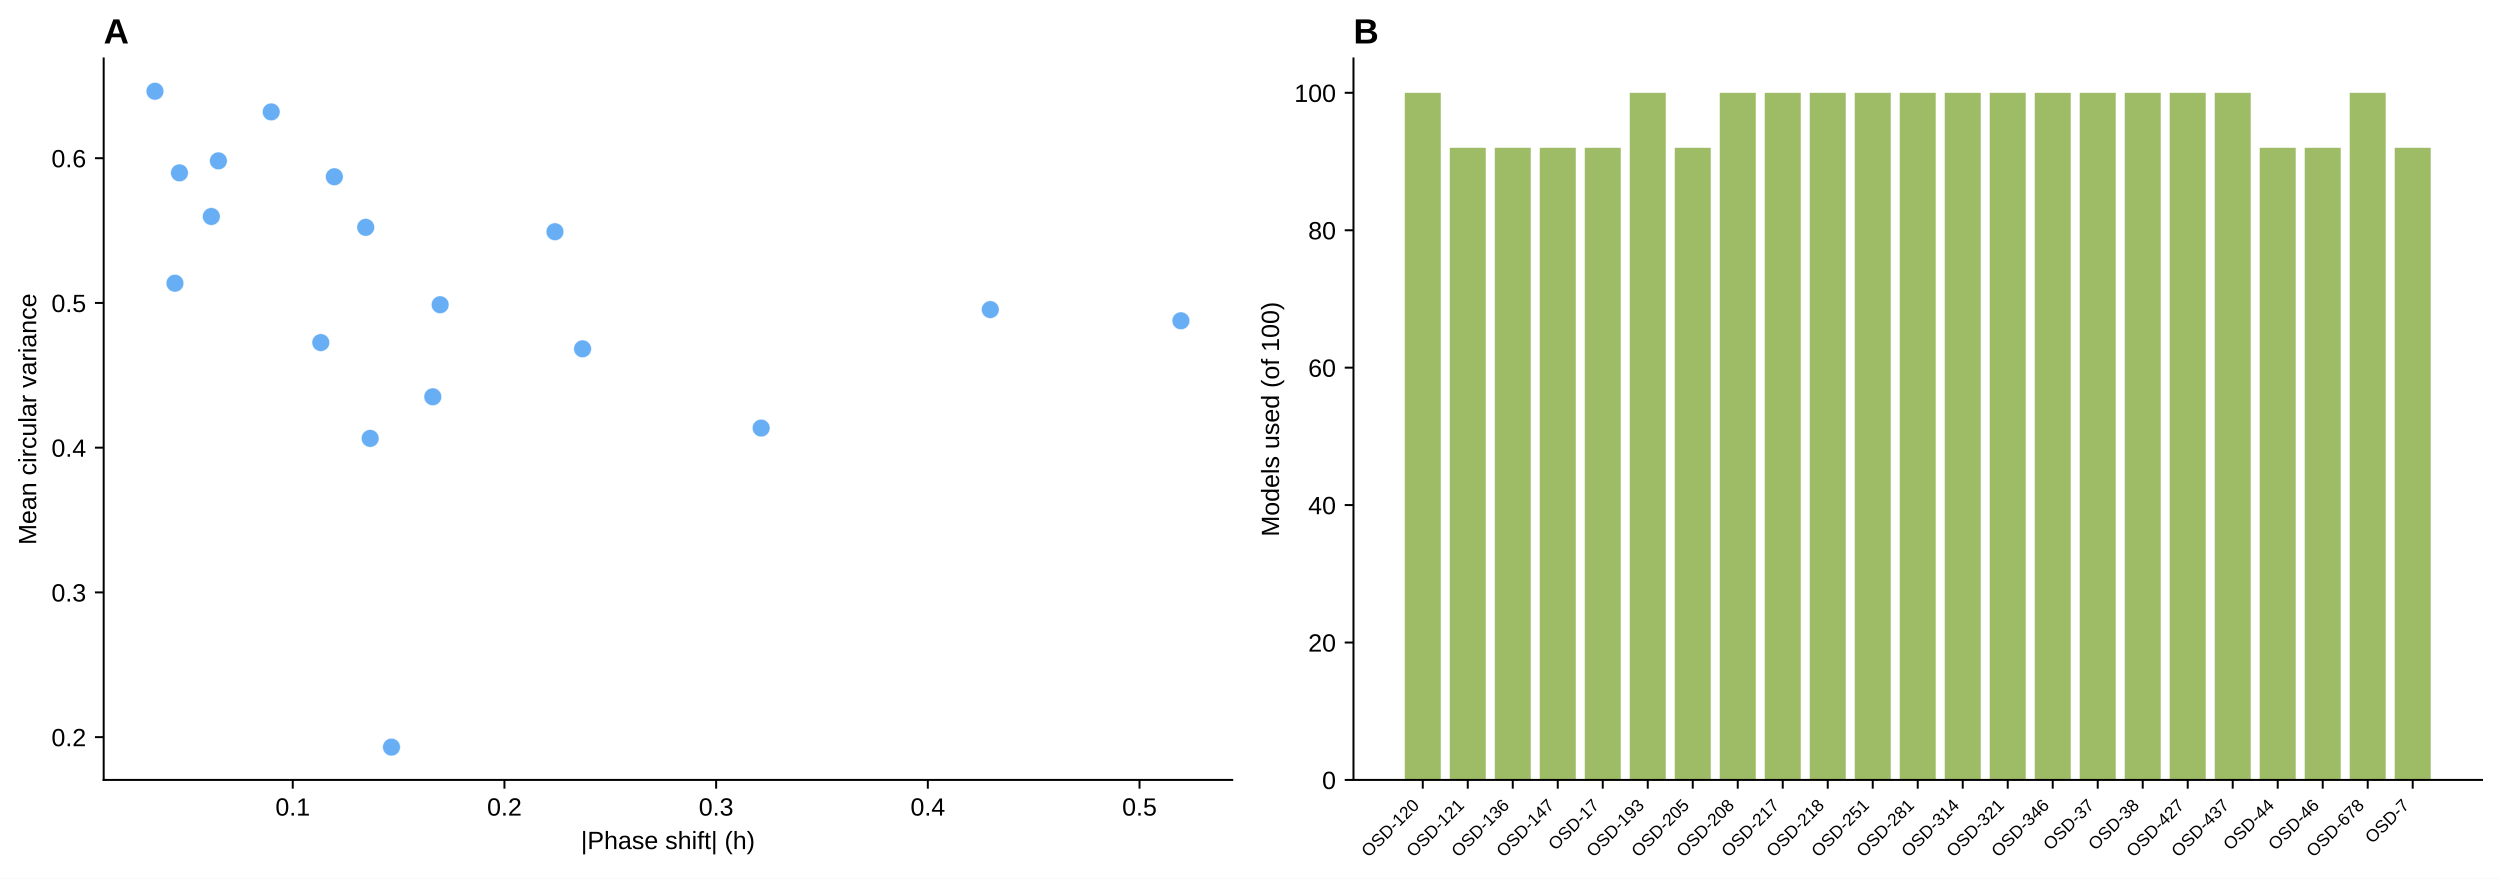
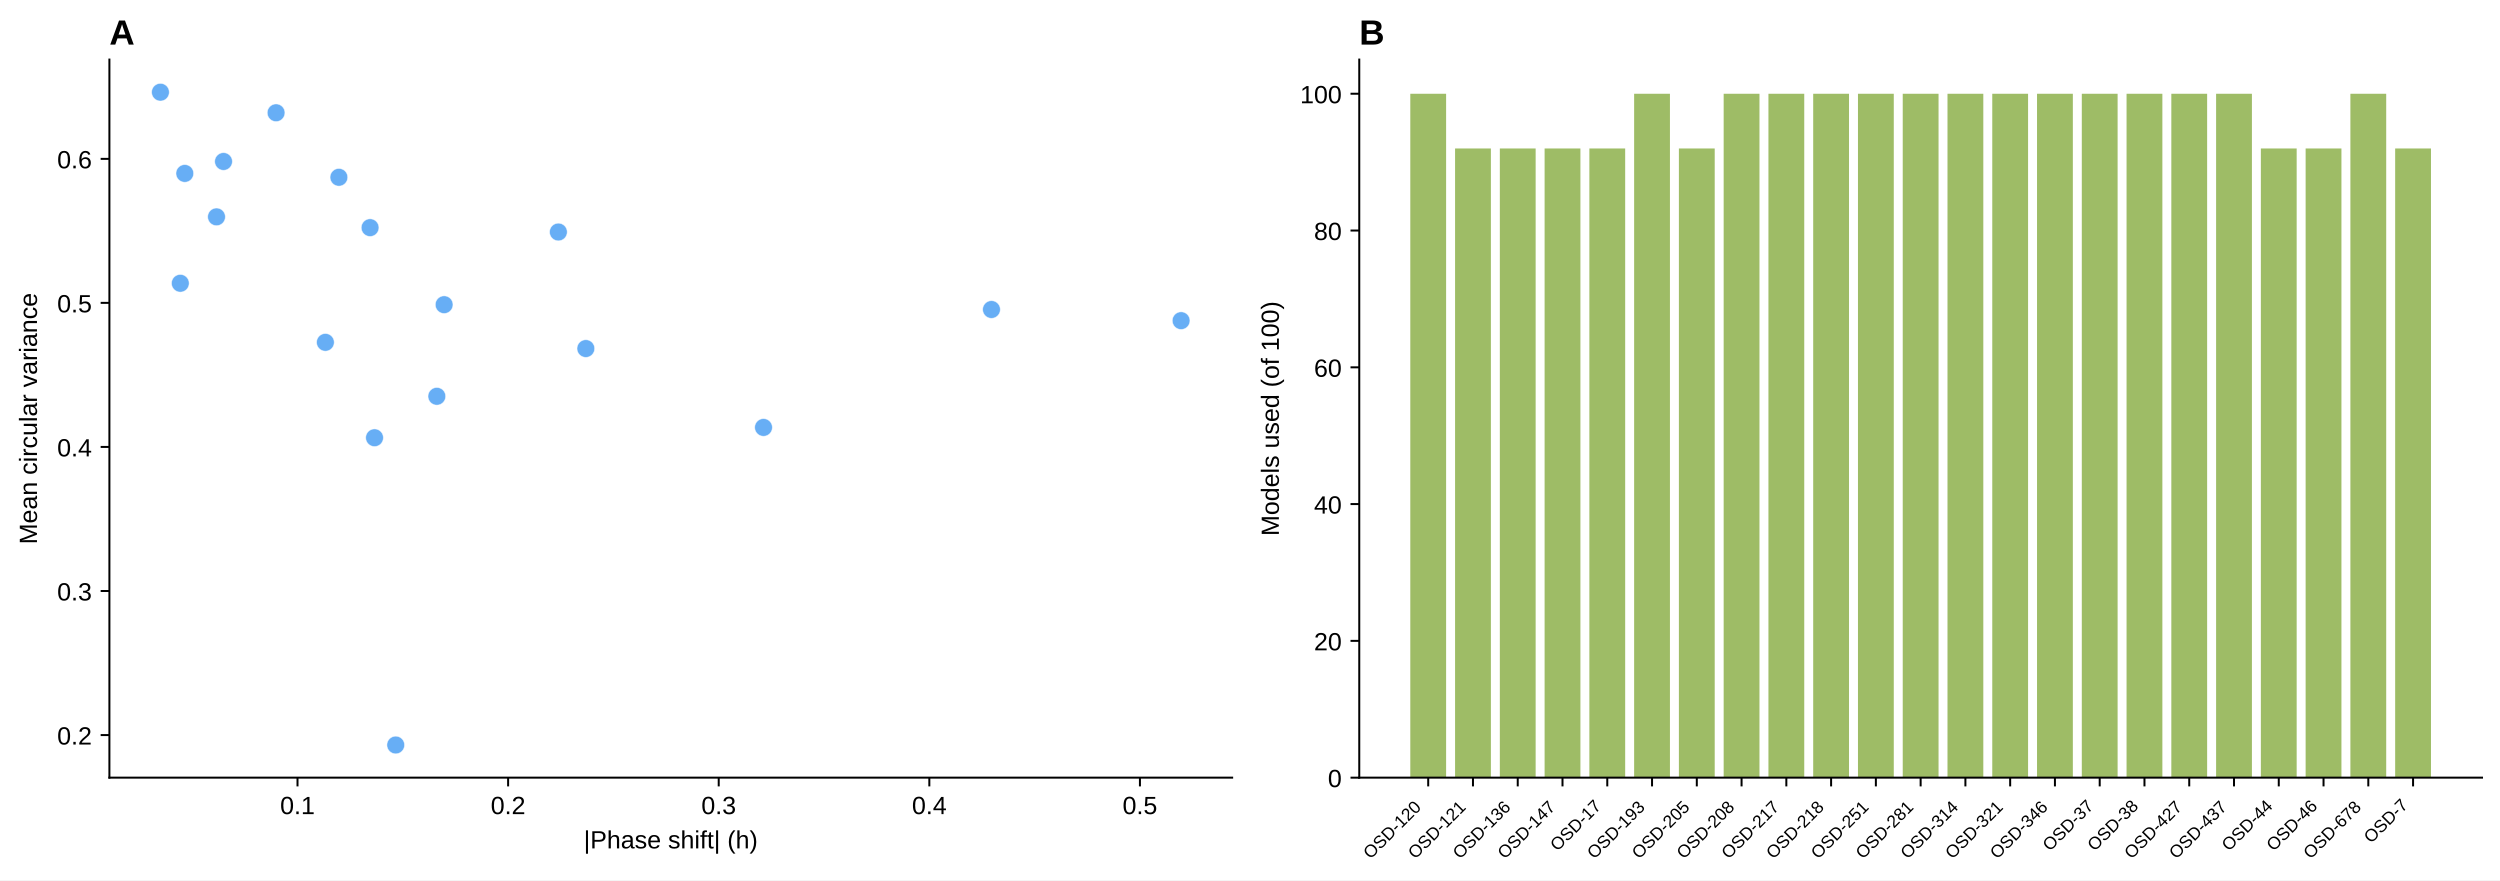
- <svg xmlns="http://www.w3.org/2000/svg" xmlns:xlink="http://www.w3.org/1999/xlink" width="1000.3pt" height="351.54pt" viewBox="0 0 1000.3 351.54" version="1.1">
+ <svg xmlns="http://www.w3.org/2000/svg" xmlns:xlink="http://www.w3.org/1999/xlink" width="1000.461pt" height="352.274pt" viewBox="0 0 1000.461 352.274" version="1.1">
  <defs>
    <style type="text/css">*{stroke-linejoin: round; stroke-linecap: butt}</style>
  </defs>
  <g id="figure_1">
    <g id="patch_1">
-       <path d="M 0 351.54  L 1000.3 351.54  L 1000.3 0  L 0 0  z " style="fill: #ffffff" />
+       <path d="M 0 352.274  L 1000.461 352.274  L 1000.461 0  L 0 0  z " style="fill: #ffffff" />
    </g>
    <g id="axes_1">
      <g id="patch_2">
-         <path d="M 41.485 312.063  L 493.032 312.063  L 493.032 23.392  L 41.485 23.392  z " style="fill: #ffffff" />
+         <path d="M 43.781 311.2  L 493.086 311.2  L 493.086 23.838  L 43.781 23.838  z " style="fill: #ffffff" />
      </g>
      <g id="PathCollection_1">
        <defs>
-           <path id="mb3d4b4b609" d="M 0 3.536  C 0.938 3.536 1.837 3.163 2.5 2.5  C 3.163 1.837 3.536 0.938 3.536 0  C 3.536 -0.938 3.163 -1.837 2.5 -2.5  C 1.837 -3.163 0.938 -3.536 0 -3.536  C -0.938 -3.536 -1.837 -3.163 -2.5 -2.5  C -3.163 -1.837 -3.536 -0.938 -3.536 0  C -3.536 0.938 -3.163 1.837 -2.5 2.5  C -1.837 3.163 -0.938 3.536 0 3.536  z " style="stroke: #ffffff; stroke-opacity: 0.6; stroke-width: 0.3" />
+           <path id="md7b1a65af0" d="M 0 3.536  C 0.938 3.536 1.837 3.163 2.5 2.5  C 3.163 1.837 3.536 0.938 3.536 0  C 3.536 -0.938 3.163 -1.837 2.5 -2.5  C 1.837 -3.163 0.938 -3.536 0 -3.536  C -0.938 -3.536 -1.837 -3.163 -2.5 -2.5  C -3.163 -1.837 -3.536 -0.938 -3.536 0  C -3.536 0.938 -3.163 1.837 -2.5 2.5  C -1.837 3.163 -0.938 3.536 0 3.536  z " style="stroke: #ffffff; stroke-opacity: 0.6; stroke-width: 0.3" />
        </defs>
-         <g clip-path="url(#pae66fc9029)">
-           <use xlink:href="#mb3d4b4b609" x="146.326" y="90.959" style="fill: #0279ee; fill-opacity: 0.6; stroke: #ffffff; stroke-opacity: 0.6; stroke-width: 0.3" />
-           <use xlink:href="#mb3d4b4b609" x="133.779" y="70.721" style="fill: #0279ee; fill-opacity: 0.6; stroke: #ffffff; stroke-opacity: 0.6; stroke-width: 0.3" />
-           <use xlink:href="#mb3d4b4b609" x="87.386" y="64.362" style="fill: #0279ee; fill-opacity: 0.6; stroke: #ffffff; stroke-opacity: 0.6; stroke-width: 0.3" />
-           <use xlink:href="#mb3d4b4b609" x="84.561" y="86.623" style="fill: #0279ee; fill-opacity: 0.6; stroke: #ffffff; stroke-opacity: 0.6; stroke-width: 0.3" />
-           <use xlink:href="#mb3d4b4b609" x="233.097" y="139.567" style="fill: #0279ee; fill-opacity: 0.6; stroke: #ffffff; stroke-opacity: 0.6; stroke-width: 0.3" />
-           <use xlink:href="#mb3d4b4b609" x="71.808" y="69.163" style="fill: #0279ee; fill-opacity: 0.6; stroke: #ffffff; stroke-opacity: 0.6; stroke-width: 0.3" />
-           <use xlink:href="#mb3d4b4b609" x="304.559" y="171.279" style="fill: #0279ee; fill-opacity: 0.6; stroke: #ffffff; stroke-opacity: 0.6; stroke-width: 0.3" />
-           <use xlink:href="#mb3d4b4b609" x="128.351" y="137.071" style="fill: #0279ee; fill-opacity: 0.6; stroke: #ffffff; stroke-opacity: 0.6; stroke-width: 0.3" />
-           <use xlink:href="#mb3d4b4b609" x="176.112" y="121.927" style="fill: #0279ee; fill-opacity: 0.6; stroke: #ffffff; stroke-opacity: 0.6; stroke-width: 0.3" />
-           <use xlink:href="#mb3d4b4b609" x="148.114" y="175.415" style="fill: #0279ee; fill-opacity: 0.6; stroke: #ffffff; stroke-opacity: 0.6; stroke-width: 0.3" />
-           <use xlink:href="#mb3d4b4b609" x="396.24" y="123.869" style="fill: #0279ee; fill-opacity: 0.6; stroke: #ffffff; stroke-opacity: 0.6; stroke-width: 0.3" />
-           <use xlink:href="#mb3d4b4b609" x="70.005" y="113.326" style="fill: #0279ee; fill-opacity: 0.6; stroke: #ffffff; stroke-opacity: 0.6; stroke-width: 0.3" />
-           <use xlink:href="#mb3d4b4b609" x="472.507" y="128.35" style="fill: #0279ee; fill-opacity: 0.6; stroke: #ffffff; stroke-opacity: 0.6; stroke-width: 0.3" />
-           <use xlink:href="#mb3d4b4b609" x="173.17" y="158.763" style="fill: #0279ee; fill-opacity: 0.6; stroke: #ffffff; stroke-opacity: 0.6; stroke-width: 0.3" />
-           <use xlink:href="#mb3d4b4b609" x="156.64" y="298.941" style="fill: #0279ee; fill-opacity: 0.6; stroke: #ffffff; stroke-opacity: 0.6; stroke-width: 0.3" />
-           <use xlink:href="#mb3d4b4b609" x="62.01" y="36.514" style="fill: #0279ee; fill-opacity: 0.6; stroke: #ffffff; stroke-opacity: 0.6; stroke-width: 0.3" />
-           <use xlink:href="#mb3d4b4b609" x="222.054" y="92.716" style="fill: #0279ee; fill-opacity: 0.6; stroke: #ffffff; stroke-opacity: 0.6; stroke-width: 0.3" />
-           <use xlink:href="#mb3d4b4b609" x="108.52" y="44.778" style="fill: #0279ee; fill-opacity: 0.6; stroke: #ffffff; stroke-opacity: 0.6; stroke-width: 0.3" />
+         <g clip-path="url(#p234e547ebf)">
+           <use xlink:href="#md7b1a65af0" x="148.101" y="91.098" style="fill: #0279ee; fill-opacity: 0.6; stroke: #ffffff; stroke-opacity: 0.6; stroke-width: 0.3" />
+           <use xlink:href="#md7b1a65af0" x="135.617" y="70.952" style="fill: #0279ee; fill-opacity: 0.6; stroke: #ffffff; stroke-opacity: 0.6; stroke-width: 0.3" />
+           <use xlink:href="#md7b1a65af0" x="89.455" y="64.622" style="fill: #0279ee; fill-opacity: 0.6; stroke: #ffffff; stroke-opacity: 0.6; stroke-width: 0.3" />
+           <use xlink:href="#md7b1a65af0" x="86.643" y="86.782" style="fill: #0279ee; fill-opacity: 0.6; stroke: #ffffff; stroke-opacity: 0.6; stroke-width: 0.3" />
+           <use xlink:href="#md7b1a65af0" x="234.442" y="139.486" style="fill: #0279ee; fill-opacity: 0.6; stroke: #ffffff; stroke-opacity: 0.6; stroke-width: 0.3" />
+           <use xlink:href="#md7b1a65af0" x="73.953" y="69.401" style="fill: #0279ee; fill-opacity: 0.6; stroke: #ffffff; stroke-opacity: 0.6; stroke-width: 0.3" />
+           <use xlink:href="#md7b1a65af0" x="305.549" y="171.054" style="fill: #0279ee; fill-opacity: 0.6; stroke: #ffffff; stroke-opacity: 0.6; stroke-width: 0.3" />
+           <use xlink:href="#md7b1a65af0" x="130.216" y="137.002" style="fill: #0279ee; fill-opacity: 0.6; stroke: #ffffff; stroke-opacity: 0.6; stroke-width: 0.3" />
+           <use xlink:href="#md7b1a65af0" x="177.739" y="121.926" style="fill: #0279ee; fill-opacity: 0.6; stroke: #ffffff; stroke-opacity: 0.6; stroke-width: 0.3" />
+           <use xlink:href="#md7b1a65af0" x="149.881" y="175.172" style="fill: #0279ee; fill-opacity: 0.6; stroke: #ffffff; stroke-opacity: 0.6; stroke-width: 0.3" />
+           <use xlink:href="#md7b1a65af0" x="396.775" y="123.859" style="fill: #0279ee; fill-opacity: 0.6; stroke: #ffffff; stroke-opacity: 0.6; stroke-width: 0.3" />
+           <use xlink:href="#md7b1a65af0" x="72.16" y="113.364" style="fill: #0279ee; fill-opacity: 0.6; stroke: #ffffff; stroke-opacity: 0.6; stroke-width: 0.3" />
+           <use xlink:href="#md7b1a65af0" x="472.663" y="128.32" style="fill: #0279ee; fill-opacity: 0.6; stroke: #ffffff; stroke-opacity: 0.6; stroke-width: 0.3" />
+           <use xlink:href="#md7b1a65af0" x="174.813" y="158.595" style="fill: #0279ee; fill-opacity: 0.6; stroke: #ffffff; stroke-opacity: 0.6; stroke-width: 0.3" />
+           <use xlink:href="#md7b1a65af0" x="158.364" y="298.138" style="fill: #0279ee; fill-opacity: 0.6; stroke: #ffffff; stroke-opacity: 0.6; stroke-width: 0.3" />
+           <use xlink:href="#md7b1a65af0" x="64.204" y="36.9" style="fill: #0279ee; fill-opacity: 0.6; stroke: #ffffff; stroke-opacity: 0.6; stroke-width: 0.3" />
+           <use xlink:href="#md7b1a65af0" x="223.454" y="92.847" style="fill: #0279ee; fill-opacity: 0.6; stroke: #ffffff; stroke-opacity: 0.6; stroke-width: 0.3" />
+           <use xlink:href="#md7b1a65af0" x="110.483" y="45.127" style="fill: #0279ee; fill-opacity: 0.6; stroke: #ffffff; stroke-opacity: 0.6; stroke-width: 0.3" />
        </g>
      </g>
      <g id="matplotlib.axis_1">
        <g id="xtick_1">
          <g id="line2d_1">
            <defs>
-               <path id="m9f4fd433c7" d="M 0 0  L 0 3.5  " style="stroke: #000000; stroke-width: 0.8" />
+               <path id="m887df6a118" d="M 0 0  L 0 3.5  " style="stroke: #000000; stroke-width: 0.8" />
            </defs>
            <g>
-               <use xlink:href="#m9f4fd433c7" x="117.137" y="312.063" style="stroke: #000000; stroke-width: 0.8" />
+               <use xlink:href="#m887df6a118" x="119.058" y="311.2" style="stroke: #000000; stroke-width: 0.8" />
            </g>
          </g>
          <g id="text_1">
-             <text style="font-size: 10px; font-family: 'Liberation Sans', 'Arimo', 'DejaVu Sans'; text-anchor: middle" x="117.137" y="326.343" transform="rotate(-0 117.1374 326.343)">0.1</text>
+             <text style="font: 10px 'Liberation Sans', 'Arimo', 'DejaVu Sans'; text-anchor: middle" x="119.058" y="325.798" transform="rotate(-0 119.0582 325.7985)">0.1</text>
          </g>
        </g>
        <g id="xtick_2">
          <g id="line2d_2">
            <g>
-               <use xlink:href="#m9f4fd433c7" x="201.839" y="312.063" style="stroke: #000000; stroke-width: 0.8" />
+               <use xlink:href="#m887df6a118" x="203.339" y="311.2" style="stroke: #000000; stroke-width: 0.8" />
            </g>
          </g>
          <g id="text_2">
-             <text style="font-size: 10px; font-family: 'Liberation Sans', 'Arimo', 'DejaVu Sans'; text-anchor: middle" x="201.839" y="326.343" transform="rotate(-0 201.8392 326.343)">0.2</text>
+             <text style="font: 10px 'Liberation Sans', 'Arimo', 'DejaVu Sans'; text-anchor: middle" x="203.339" y="325.798" transform="rotate(-0 203.3393 325.7985)">0.2</text>
          </g>
        </g>
        <g id="xtick_3">
          <g id="line2d_3">
            <g>
-               <use xlink:href="#m9f4fd433c7" x="286.541" y="312.063" style="stroke: #000000; stroke-width: 0.8" />
+               <use xlink:href="#m887df6a118" x="287.62" y="311.2" style="stroke: #000000; stroke-width: 0.8" />
            </g>
          </g>
          <g id="text_3">
-             <text style="font-size: 10px; font-family: 'Liberation Sans', 'Arimo', 'DejaVu Sans'; text-anchor: middle" x="286.541" y="326.343" transform="rotate(-0 286.5409 326.343)">0.3</text>
+             <text style="font: 10px 'Liberation Sans', 'Arimo', 'DejaVu Sans'; text-anchor: middle" x="287.62" y="325.798" transform="rotate(-0 287.6204 325.7985)">0.3</text>
          </g>
        </g>
        <g id="xtick_4">
          <g id="line2d_4">
            <g>
-               <use xlink:href="#m9f4fd433c7" x="371.243" y="312.063" style="stroke: #000000; stroke-width: 0.8" />
+               <use xlink:href="#m887df6a118" x="371.902" y="311.2" style="stroke: #000000; stroke-width: 0.8" />
            </g>
          </g>
          <g id="text_4">
-             <text style="font-size: 10px; font-family: 'Liberation Sans', 'Arimo', 'DejaVu Sans'; text-anchor: middle" x="371.243" y="326.343" transform="rotate(-0 371.2427 326.343)">0.4</text>
+             <text style="font: 10px 'Liberation Sans', 'Arimo', 'DejaVu Sans'; text-anchor: middle" x="371.902" y="325.798" transform="rotate(-0 371.9015 325.7985)">0.4</text>
          </g>
        </g>
        <g id="xtick_5">
          <g id="line2d_5">
            <g>
-               <use xlink:href="#m9f4fd433c7" x="455.944" y="312.063" style="stroke: #000000; stroke-width: 0.8" />
+               <use xlink:href="#m887df6a118" x="456.183" y="311.2" style="stroke: #000000; stroke-width: 0.8" />
            </g>
          </g>
          <g id="text_5">
-             <text style="font-size: 10px; font-family: 'Liberation Sans', 'Arimo', 'DejaVu Sans'; text-anchor: middle" x="455.944" y="326.343" transform="rotate(-0 455.9445 326.343)">0.5</text>
+             <text style="font: 10px 'Liberation Sans', 'Arimo', 'DejaVu Sans'; text-anchor: middle" x="456.183" y="325.798" transform="rotate(-0 456.1827 325.7985)">0.5</text>
          </g>
        </g>
        <g id="text_6">
-           <text style="font-size: 10px; font-family: 'Liberation Sans', 'Arimo', 'DejaVu Sans'; text-anchor: middle" x="267.259" y="339.728" transform="rotate(-0 267.2585 339.7278)">|Phase shift| (h)</text>
+           <text style="font: 10px 'Liberation Sans', 'Arimo', 'DejaVu Sans'; text-anchor: middle" x="268.434" y="339.52" transform="rotate(-0 268.4337 339.5204)">|Phase shift| (h)</text>
        </g>
      </g>
      <g id="matplotlib.axis_2">
        <g id="ytick_1">
          <g id="line2d_6">
            <defs>
-               <path id="ma8bdebf880" d="M 0 0  L -3.5 0  " style="stroke: #000000; stroke-width: 0.8" />
+               <path id="m82377a4f78" d="M 0 0  L -3.5 0  " style="stroke: #000000; stroke-width: 0.8" />
            </defs>
            <g>
-               <use xlink:href="#ma8bdebf880" x="41.485" y="294.939" style="stroke: #000000; stroke-width: 0.8" />
+               <use xlink:href="#m82377a4f78" x="43.781" y="294.154" style="stroke: #000000; stroke-width: 0.8" />
            </g>
          </g>
          <g id="text_7">
-             <text style="font-size: 10px; font-family: 'Liberation Sans', 'Arimo', 'DejaVu Sans'; text-anchor: end" x="34.485" y="298.579" transform="rotate(-0 34.48477 298.5788)">0.2</text>
+             <text style="font: 10px 'Liberation Sans', 'Arimo', 'DejaVu Sans'; text-anchor: end" x="36.781" y="297.953" transform="rotate(-0 36.78125 297.9528)">0.2</text>
          </g>
        </g>
        <g id="ytick_2">
          <g id="line2d_7">
            <g>
-               <use xlink:href="#ma8bdebf880" x="41.485" y="237.029" style="stroke: #000000; stroke-width: 0.8" />
+               <use xlink:href="#m82377a4f78" x="43.781" y="236.506" style="stroke: #000000; stroke-width: 0.8" />
            </g>
          </g>
          <g id="text_8">
-             <text style="font-size: 10px; font-family: 'Liberation Sans', 'Arimo', 'DejaVu Sans'; text-anchor: end" x="34.485" y="240.669" transform="rotate(-0 34.48477 240.6691)">0.3</text>
+             <text style="font: 10px 'Liberation Sans', 'Arimo', 'DejaVu Sans'; text-anchor: end" x="36.781" y="240.305" transform="rotate(-0 36.78125 240.3055)">0.3</text>
          </g>
        </g>
        <g id="ytick_3">
          <g id="line2d_8">
            <g>
-               <use xlink:href="#ma8bdebf880" x="41.485" y="179.119" style="stroke: #000000; stroke-width: 0.8" />
+               <use xlink:href="#m82377a4f78" x="43.781" y="178.859" style="stroke: #000000; stroke-width: 0.8" />
            </g>
          </g>
          <g id="text_9">
-             <text style="font-size: 10px; font-family: 'Liberation Sans', 'Arimo', 'DejaVu Sans'; text-anchor: end" x="34.485" y="182.759" transform="rotate(-0 34.48477 182.7594)">0.4</text>
+             <text style="font: 10px 'Liberation Sans', 'Arimo', 'DejaVu Sans'; text-anchor: end" x="36.781" y="182.658" transform="rotate(-0 36.78125 182.6582)">0.4</text>
          </g>
        </g>
        <g id="ytick_4">
          <g id="line2d_9">
            <g>
-               <use xlink:href="#ma8bdebf880" x="41.485" y="121.21" style="stroke: #000000; stroke-width: 0.8" />
+               <use xlink:href="#m82377a4f78" x="43.781" y="121.212" style="stroke: #000000; stroke-width: 0.8" />
            </g>
          </g>
          <g id="text_10">
-             <text style="font-size: 10px; font-family: 'Liberation Sans', 'Arimo', 'DejaVu Sans'; text-anchor: end" x="34.485" y="124.85" transform="rotate(-0 34.48477 124.8497)">0.5</text>
+             <text style="font: 10px 'Liberation Sans', 'Arimo', 'DejaVu Sans'; text-anchor: end" x="36.781" y="125.011" transform="rotate(-0 36.78125 125.011)">0.5</text>
          </g>
        </g>
        <g id="ytick_5">
          <g id="line2d_10">
            <g>
-               <use xlink:href="#ma8bdebf880" x="41.485" y="63.3" style="stroke: #000000; stroke-width: 0.8" />
+               <use xlink:href="#m82377a4f78" x="43.781" y="63.564" style="stroke: #000000; stroke-width: 0.8" />
            </g>
          </g>
          <g id="text_11">
-             <text style="font-size: 10px; font-family: 'Liberation Sans', 'Arimo', 'DejaVu Sans'; text-anchor: end" x="34.485" y="66.94" transform="rotate(-0 34.48477 66.94004)">0.6</text>
+             <text style="font: 10px 'Liberation Sans', 'Arimo', 'DejaVu Sans'; text-anchor: end" x="36.781" y="67.364" transform="rotate(-0 36.78125 67.36371)">0.6</text>
          </g>
        </g>
        <g id="text_12">
-           <text style="font-size: 10px; font-family: 'Liberation Sans', 'Arimo', 'DejaVu Sans'; text-anchor: middle" x="14.48" y="167.728" transform="rotate(-90 14.48027 167.7276)">Mean circular variance</text>
+           <text style="font: 10px 'Liberation Sans', 'Arimo', 'DejaVu Sans'; text-anchor: middle" x="14.798" y="167.519" transform="rotate(-90 14.79844 167.5189)">Mean circular variance</text>
        </g>
      </g>
      <g id="patch_3">
-         <path d="M 41.485 312.063  L 41.485 23.392  " style="fill: none; stroke: #000000; stroke-width: 0.8; stroke-linejoin: miter; stroke-linecap: square" />
+         <path d="M 43.781 311.2  L 43.781 23.838  " style="fill: none; stroke: #000000; stroke-width: 0.8; stroke-linejoin: miter; stroke-linecap: square" />
      </g>
      <g id="patch_4">
-         <path d="M 41.485 312.063  L 493.032 312.063  " style="fill: none; stroke: #000000; stroke-width: 0.8; stroke-linejoin: miter; stroke-linecap: square" />
+         <path d="M 43.781 311.2  L 493.086 311.2  " style="fill: none; stroke: #000000; stroke-width: 0.8; stroke-linejoin: miter; stroke-linecap: square" />
      </g>
      <g id="text_13">
-         <text style="font-weight: 700; font-size: 14px; font-family: 'Liberation Sans', 'Arimo', 'DejaVu Sans'; text-anchor: start" x="41.485" y="17.392" transform="rotate(-0 41.48477 17.39238)">A</text>
+         <text style="font: 700 14px 'Liberation Sans', 'Arimo', 'DejaVu Sans'; text-anchor: start" x="43.781" y="17.838" transform="rotate(-0 43.78125 17.83781)">A</text>
      </g>
    </g>
    <g id="axes_2">
      <g id="patch_5">
-         <path d="M 541.553 312.063  L 993.1 312.063  L 993.1 23.392  L 541.553 23.392  z " style="fill: #ffffff" />
+         <path d="M 543.956 311.2  L 993.261 311.2  L 993.261 23.838  L 543.956 23.838  z " style="fill: #ffffff" />
      </g>
      <g id="patch_6">
-         <path d="M 562.077 312.063  L 576.481 312.063  L 576.481 37.139  L 562.077 37.139  z " clip-path="url(#paa6d3a4962)" style="fill: #75a025; opacity: 0.7" />
+         <path d="M 564.379 311.2  L 578.711 311.2  L 578.711 37.522  L 564.379 37.522  z " clip-path="url(#pc5f1b963c1)" style="fill: #75a025; opacity: 0.7" />
      </g>
      <g id="patch_7">
-         <path d="M 580.082 312.063  L 594.485 312.063  L 594.485 59.133  L 580.082 59.133  z " clip-path="url(#paa6d3a4962)" style="fill: #75a025; opacity: 0.7" />
+         <path d="M 582.294 311.2  L 596.626 311.2  L 596.626 59.416  L 582.294 59.416  z " clip-path="url(#pc5f1b963c1)" style="fill: #75a025; opacity: 0.7" />
      </g>
      <g id="patch_8">
-         <path d="M 598.086 312.063  L 612.489 312.063  L 612.489 59.133  L 598.086 59.133  z " clip-path="url(#paa6d3a4962)" style="fill: #75a025; opacity: 0.7" />
+         <path d="M 600.209 311.2  L 614.541 311.2  L 614.541 59.416  L 600.209 59.416  z " clip-path="url(#pc5f1b963c1)" style="fill: #75a025; opacity: 0.7" />
      </g>
      <g id="patch_9">
-         <path d="M 616.09 312.063  L 630.494 312.063  L 630.494 59.133  L 616.09 59.133  z " clip-path="url(#paa6d3a4962)" style="fill: #75a025; opacity: 0.7" />
+         <path d="M 618.124 311.2  L 632.456 311.2  L 632.456 59.416  L 618.124 59.416  z " clip-path="url(#pc5f1b963c1)" style="fill: #75a025; opacity: 0.7" />
      </g>
      <g id="patch_10">
-         <path d="M 634.095 312.063  L 648.498 312.063  L 648.498 59.133  L 634.095 59.133  z " clip-path="url(#paa6d3a4962)" style="fill: #75a025; opacity: 0.7" />
+         <path d="M 636.039 311.2  L 650.371 311.2  L 650.371 59.416  L 636.039 59.416  z " clip-path="url(#pc5f1b963c1)" style="fill: #75a025; opacity: 0.7" />
      </g>
      <g id="patch_11">
-         <path d="M 652.099 312.063  L 666.502 312.063  L 666.502 37.139  L 652.099 37.139  z " clip-path="url(#paa6d3a4962)" style="fill: #75a025; opacity: 0.7" />
+         <path d="M 653.954 311.2  L 668.285 311.2  L 668.285 37.522  L 653.954 37.522  z " clip-path="url(#pc5f1b963c1)" style="fill: #75a025; opacity: 0.7" />
      </g>
      <g id="patch_12">
-         <path d="M 670.103 312.063  L 684.507 312.063  L 684.507 59.133  L 670.103 59.133  z " clip-path="url(#paa6d3a4962)" style="fill: #75a025; opacity: 0.7" />
+         <path d="M 671.868 311.2  L 686.2 311.2  L 686.2 59.416  L 671.868 59.416  z " clip-path="url(#pc5f1b963c1)" style="fill: #75a025; opacity: 0.7" />
      </g>
      <g id="patch_13">
-         <path d="M 688.107 312.063  L 702.511 312.063  L 702.511 37.139  L 688.107 37.139  z " clip-path="url(#paa6d3a4962)" style="fill: #75a025; opacity: 0.7" />
+         <path d="M 689.783 311.2  L 704.115 311.2  L 704.115 37.522  L 689.783 37.522  z " clip-path="url(#pc5f1b963c1)" style="fill: #75a025; opacity: 0.7" />
      </g>
      <g id="patch_14">
-         <path d="M 706.112 312.063  L 720.515 312.063  L 720.515 37.139  L 706.112 37.139  z " clip-path="url(#paa6d3a4962)" style="fill: #75a025; opacity: 0.7" />
+         <path d="M 707.698 311.2  L 722.03 311.2  L 722.03 37.522  L 707.698 37.522  z " clip-path="url(#pc5f1b963c1)" style="fill: #75a025; opacity: 0.7" />
      </g>
      <g id="patch_15">
-         <path d="M 724.116 312.063  L 738.519 312.063  L 738.519 37.139  L 724.116 37.139  z " clip-path="url(#paa6d3a4962)" style="fill: #75a025; opacity: 0.7" />
+         <path d="M 725.613 311.2  L 739.945 311.2  L 739.945 37.522  L 725.613 37.522  z " clip-path="url(#pc5f1b963c1)" style="fill: #75a025; opacity: 0.7" />
      </g>
      <g id="patch_16">
-         <path d="M 742.12 312.063  L 756.524 312.063  L 756.524 37.139  L 742.12 37.139  z " clip-path="url(#paa6d3a4962)" style="fill: #75a025; opacity: 0.7" />
+         <path d="M 743.528 311.2  L 757.86 311.2  L 757.86 37.522  L 743.528 37.522  z " clip-path="url(#pc5f1b963c1)" style="fill: #75a025; opacity: 0.7" />
      </g>
      <g id="patch_17">
-         <path d="M 760.125 312.063  L 774.528 312.063  L 774.528 37.139  L 760.125 37.139  z " clip-path="url(#paa6d3a4962)" style="fill: #75a025; opacity: 0.7" />
+         <path d="M 761.443 311.2  L 775.775 311.2  L 775.775 37.522  L 761.443 37.522  z " clip-path="url(#pc5f1b963c1)" style="fill: #75a025; opacity: 0.7" />
      </g>
      <g id="patch_18">
-         <path d="M 778.129 312.063  L 792.532 312.063  L 792.532 37.139  L 778.129 37.139  z " clip-path="url(#paa6d3a4962)" style="fill: #75a025; opacity: 0.7" />
+         <path d="M 779.358 311.2  L 793.69 311.2  L 793.69 37.522  L 779.358 37.522  z " clip-path="url(#pc5f1b963c1)" style="fill: #75a025; opacity: 0.7" />
      </g>
      <g id="patch_19">
-         <path d="M 796.133 312.063  L 810.537 312.063  L 810.537 37.139  L 796.133 37.139  z " clip-path="url(#paa6d3a4962)" style="fill: #75a025; opacity: 0.7" />
+         <path d="M 797.273 311.2  L 811.604 311.2  L 811.604 37.522  L 797.273 37.522  z " clip-path="url(#pc5f1b963c1)" style="fill: #75a025; opacity: 0.7" />
      </g>
      <g id="patch_20">
-         <path d="M 814.137 312.063  L 828.541 312.063  L 828.541 37.139  L 814.137 37.139  z " clip-path="url(#paa6d3a4962)" style="fill: #75a025; opacity: 0.7" />
+         <path d="M 815.187 311.2  L 829.519 311.2  L 829.519 37.522  L 815.187 37.522  z " clip-path="url(#pc5f1b963c1)" style="fill: #75a025; opacity: 0.7" />
      </g>
      <g id="patch_21">
-         <path d="M 832.142 312.063  L 846.545 312.063  L 846.545 37.139  L 832.142 37.139  z " clip-path="url(#paa6d3a4962)" style="fill: #75a025; opacity: 0.7" />
+         <path d="M 833.102 311.2  L 847.434 311.2  L 847.434 37.522  L 833.102 37.522  z " clip-path="url(#pc5f1b963c1)" style="fill: #75a025; opacity: 0.7" />
      </g>
      <g id="patch_22">
-         <path d="M 850.146 312.063  L 864.549 312.063  L 864.549 37.139  L 850.146 37.139  z " clip-path="url(#paa6d3a4962)" style="fill: #75a025; opacity: 0.7" />
+         <path d="M 851.017 311.2  L 865.349 311.2  L 865.349 37.522  L 851.017 37.522  z " clip-path="url(#pc5f1b963c1)" style="fill: #75a025; opacity: 0.7" />
      </g>
      <g id="patch_23">
-         <path d="M 868.15 312.063  L 882.554 312.063  L 882.554 37.139  L 868.15 37.139  z " clip-path="url(#paa6d3a4962)" style="fill: #75a025; opacity: 0.7" />
+         <path d="M 868.932 311.2  L 883.264 311.2  L 883.264 37.522  L 868.932 37.522  z " clip-path="url(#pc5f1b963c1)" style="fill: #75a025; opacity: 0.7" />
      </g>
      <g id="patch_24">
-         <path d="M 886.155 312.063  L 900.558 312.063  L 900.558 37.139  L 886.155 37.139  z " clip-path="url(#paa6d3a4962)" style="fill: #75a025; opacity: 0.7" />
+         <path d="M 886.847 311.2  L 901.179 311.2  L 901.179 37.522  L 886.847 37.522  z " clip-path="url(#pc5f1b963c1)" style="fill: #75a025; opacity: 0.7" />
      </g>
      <g id="patch_25">
-         <path d="M 904.159 312.063  L 918.562 312.063  L 918.562 59.133  L 904.159 59.133  z " clip-path="url(#paa6d3a4962)" style="fill: #75a025; opacity: 0.7" />
+         <path d="M 904.762 311.2  L 919.094 311.2  L 919.094 59.416  L 904.762 59.416  z " clip-path="url(#pc5f1b963c1)" style="fill: #75a025; opacity: 0.7" />
      </g>
      <g id="patch_26">
-         <path d="M 922.163 312.063  L 936.567 312.063  L 936.567 59.133  L 922.163 59.133  z " clip-path="url(#paa6d3a4962)" style="fill: #75a025; opacity: 0.7" />
+         <path d="M 922.677 311.2  L 937.009 311.2  L 937.009 59.416  L 922.677 59.416  z " clip-path="url(#pc5f1b963c1)" style="fill: #75a025; opacity: 0.7" />
      </g>
      <g id="patch_27">
-         <path d="M 940.167 312.063  L 954.571 312.063  L 954.571 37.139  L 940.167 37.139  z " clip-path="url(#paa6d3a4962)" style="fill: #75a025; opacity: 0.7" />
+         <path d="M 940.592 311.2  L 954.923 311.2  L 954.923 37.522  L 940.592 37.522  z " clip-path="url(#pc5f1b963c1)" style="fill: #75a025; opacity: 0.7" />
      </g>
      <g id="patch_28">
-         <path d="M 958.172 312.063  L 972.575 312.063  L 972.575 59.133  L 958.172 59.133  z " clip-path="url(#paa6d3a4962)" style="fill: #75a025; opacity: 0.7" />
+         <path d="M 958.506 311.2  L 972.838 311.2  L 972.838 59.416  L 958.506 59.416  z " clip-path="url(#pc5f1b963c1)" style="fill: #75a025; opacity: 0.7" />
      </g>
      <g id="matplotlib.axis_3">
        <g id="xtick_6">
          <g id="line2d_11">
            <g>
-               <use xlink:href="#m9f4fd433c7" x="569.279" y="312.063" style="stroke: #000000; stroke-width: 0.8" />
+               <use xlink:href="#m887df6a118" x="571.545" y="311.2" style="stroke: #000000; stroke-width: 0.8" />
            </g>
          </g>
          <g id="text_14">
-             <text style="font-size: 7px; font-family: 'Liberation Sans', 'Arimo', 'DejaVu Sans'" transform="translate(547.6055 343.2982) rotate(-45)">OSD-120</text>
+             <text style="font: 7px 'Liberation Sans', 'Arimo', 'DejaVu Sans'" transform="translate(548.4322 344.0447) rotate(-45)">OSD-120</text>
          </g>
        </g>
        <g id="xtick_7">
          <g id="line2d_12">
            <g>
-               <use xlink:href="#m9f4fd433c7" x="587.283" y="312.063" style="stroke: #000000; stroke-width: 0.8" />
+               <use xlink:href="#m887df6a118" x="589.46" y="311.2" style="stroke: #000000; stroke-width: 0.8" />
            </g>
          </g>
          <g id="text_15">
-             <text style="font-size: 7px; font-family: 'Liberation Sans', 'Arimo', 'DejaVu Sans'" transform="translate(565.6098 343.2982) rotate(-45)">OSD-121</text>
+             <text style="font: 7px 'Liberation Sans', 'Arimo', 'DejaVu Sans'" transform="translate(566.347 344.0447) rotate(-45)">OSD-121</text>
          </g>
        </g>
        <g id="xtick_8">
          <g id="line2d_13">
            <g>
-               <use xlink:href="#m9f4fd433c7" x="605.288" y="312.063" style="stroke: #000000; stroke-width: 0.8" />
+               <use xlink:href="#m887df6a118" x="607.375" y="311.2" style="stroke: #000000; stroke-width: 0.8" />
            </g>
          </g>
          <g id="text_16">
-             <text style="font-size: 7px; font-family: 'Liberation Sans', 'Arimo', 'DejaVu Sans'" transform="translate(583.6141 343.2982) rotate(-45)">OSD-136</text>
+             <text style="font: 7px 'Liberation Sans', 'Arimo', 'DejaVu Sans'" transform="translate(584.2619 344.0447) rotate(-45)">OSD-136</text>
          </g>
        </g>
        <g id="xtick_9">
          <g id="line2d_14">
            <g>
-               <use xlink:href="#m9f4fd433c7" x="623.292" y="312.063" style="stroke: #000000; stroke-width: 0.8" />
+               <use xlink:href="#m887df6a118" x="625.29" y="311.2" style="stroke: #000000; stroke-width: 0.8" />
            </g>
          </g>
          <g id="text_17">
-             <text style="font-size: 7px; font-family: 'Liberation Sans', 'Arimo', 'DejaVu Sans'" transform="translate(601.6184 343.2982) rotate(-45)">OSD-147</text>
+             <text style="font: 7px 'Liberation Sans', 'Arimo', 'DejaVu Sans'" transform="translate(602.1768 344.0447) rotate(-45)">OSD-147</text>
          </g>
        </g>
        <g id="xtick_10">
          <g id="line2d_15">
            <g>
-               <use xlink:href="#m9f4fd433c7" x="641.296" y="312.063" style="stroke: #000000; stroke-width: 0.8" />
+               <use xlink:href="#m887df6a118" x="643.205" y="311.2" style="stroke: #000000; stroke-width: 0.8" />
            </g>
          </g>
          <g id="text_18">
-             <text style="font-size: 7px; font-family: 'Liberation Sans', 'Arimo', 'DejaVu Sans'" transform="translate(622.3752 340.5457) rotate(-45)">OSD-17</text>
+             <text style="font: 7px 'Liberation Sans', 'Arimo', 'DejaVu Sans'" transform="translate(623.2409 340.8954) rotate(-45)">OSD-17</text>
          </g>
        </g>
        <g id="xtick_11">
          <g id="line2d_16">
            <g>
-               <use xlink:href="#m9f4fd433c7" x="659.301" y="312.063" style="stroke: #000000; stroke-width: 0.8" />
+               <use xlink:href="#m887df6a118" x="661.12" y="311.2" style="stroke: #000000; stroke-width: 0.8" />
            </g>
          </g>
          <g id="text_19">
-             <text style="font-size: 7px; font-family: 'Liberation Sans', 'Arimo', 'DejaVu Sans'" transform="translate(637.6269 343.2982) rotate(-45)">OSD-193</text>
+             <text style="font: 7px 'Liberation Sans', 'Arimo', 'DejaVu Sans'" transform="translate(638.0065 344.0447) rotate(-45)">OSD-193</text>
          </g>
        </g>
        <g id="xtick_12">
          <g id="line2d_17">
            <g>
-               <use xlink:href="#m9f4fd433c7" x="677.305" y="312.063" style="stroke: #000000; stroke-width: 0.8" />
+               <use xlink:href="#m887df6a118" x="679.034" y="311.2" style="stroke: #000000; stroke-width: 0.8" />
            </g>
          </g>
          <g id="text_20">
-             <text style="font-size: 7px; font-family: 'Liberation Sans', 'Arimo', 'DejaVu Sans'" transform="translate(655.6312 343.2982) rotate(-45)">OSD-205</text>
+             <text style="font: 7px 'Liberation Sans', 'Arimo', 'DejaVu Sans'" transform="translate(655.9214 344.0447) rotate(-45)">OSD-205</text>
          </g>
        </g>
        <g id="xtick_13">
          <g id="line2d_18">
            <g>
-               <use xlink:href="#m9f4fd433c7" x="695.309" y="312.063" style="stroke: #000000; stroke-width: 0.8" />
+               <use xlink:href="#m887df6a118" x="696.949" y="311.2" style="stroke: #000000; stroke-width: 0.8" />
            </g>
          </g>
          <g id="text_21">
-             <text style="font-size: 7px; font-family: 'Liberation Sans', 'Arimo', 'DejaVu Sans'" transform="translate(673.6355 343.2982) rotate(-45)">OSD-208</text>
+             <text style="font: 7px 'Liberation Sans', 'Arimo', 'DejaVu Sans'" transform="translate(673.8363 344.0447) rotate(-45)">OSD-208</text>
          </g>
        </g>
        <g id="xtick_14">
          <g id="line2d_19">
            <g>
-               <use xlink:href="#m9f4fd433c7" x="713.313" y="312.063" style="stroke: #000000; stroke-width: 0.8" />
+               <use xlink:href="#m887df6a118" x="714.864" y="311.2" style="stroke: #000000; stroke-width: 0.8" />
            </g>
          </g>
          <g id="text_22">
-             <text style="font-size: 7px; font-family: 'Liberation Sans', 'Arimo', 'DejaVu Sans'" transform="translate(691.6398 343.2982) rotate(-45)">OSD-217</text>
+             <text style="font: 7px 'Liberation Sans', 'Arimo', 'DejaVu Sans'" transform="translate(691.7511 344.0447) rotate(-45)">OSD-217</text>
          </g>
        </g>
        <g id="xtick_15">
          <g id="line2d_20">
            <g>
-               <use xlink:href="#m9f4fd433c7" x="731.318" y="312.063" style="stroke: #000000; stroke-width: 0.8" />
+               <use xlink:href="#m887df6a118" x="732.779" y="311.2" style="stroke: #000000; stroke-width: 0.8" />
            </g>
          </g>
          <g id="text_23">
-             <text style="font-size: 7px; font-family: 'Liberation Sans', 'Arimo', 'DejaVu Sans'" transform="translate(709.6441 343.2982) rotate(-45)">OSD-218</text>
+             <text style="font: 7px 'Liberation Sans', 'Arimo', 'DejaVu Sans'" transform="translate(709.666 344.0447) rotate(-45)">OSD-218</text>
          </g>
        </g>
        <g id="xtick_16">
          <g id="line2d_21">
            <g>
-               <use xlink:href="#m9f4fd433c7" x="749.322" y="312.063" style="stroke: #000000; stroke-width: 0.8" />
+               <use xlink:href="#m887df6a118" x="750.694" y="311.2" style="stroke: #000000; stroke-width: 0.8" />
            </g>
          </g>
          <g id="text_24">
-             <text style="font-size: 7px; font-family: 'Liberation Sans', 'Arimo', 'DejaVu Sans'" transform="translate(727.6484 343.2982) rotate(-45)">OSD-251</text>
+             <text style="font: 7px 'Liberation Sans', 'Arimo', 'DejaVu Sans'" transform="translate(727.5809 344.0447) rotate(-45)">OSD-251</text>
          </g>
        </g>
        <g id="xtick_17">
          <g id="line2d_22">
            <g>
-               <use xlink:href="#m9f4fd433c7" x="767.326" y="312.063" style="stroke: #000000; stroke-width: 0.8" />
+               <use xlink:href="#m887df6a118" x="768.609" y="311.2" style="stroke: #000000; stroke-width: 0.8" />
            </g>
          </g>
          <g id="text_25">
-             <text style="font-size: 7px; font-family: 'Liberation Sans', 'Arimo', 'DejaVu Sans'" transform="translate(745.6526 343.2982) rotate(-45)">OSD-281</text>
+             <text style="font: 7px 'Liberation Sans', 'Arimo', 'DejaVu Sans'" transform="translate(745.4958 344.0447) rotate(-45)">OSD-281</text>
          </g>
        </g>
        <g id="xtick_18">
          <g id="line2d_23">
            <g>
-               <use xlink:href="#m9f4fd433c7" x="785.331" y="312.063" style="stroke: #000000; stroke-width: 0.8" />
+               <use xlink:href="#m887df6a118" x="786.524" y="311.2" style="stroke: #000000; stroke-width: 0.8" />
            </g>
          </g>
          <g id="text_26">
-             <text style="font-size: 7px; font-family: 'Liberation Sans', 'Arimo', 'DejaVu Sans'" transform="translate(763.6569 343.2982) rotate(-45)">OSD-314</text>
+             <text style="font: 7px 'Liberation Sans', 'Arimo', 'DejaVu Sans'" transform="translate(763.4106 344.0447) rotate(-45)">OSD-314</text>
          </g>
        </g>
        <g id="xtick_19">
          <g id="line2d_24">
            <g>
-               <use xlink:href="#m9f4fd433c7" x="803.335" y="312.063" style="stroke: #000000; stroke-width: 0.8" />
+               <use xlink:href="#m887df6a118" x="804.438" y="311.2" style="stroke: #000000; stroke-width: 0.8" />
            </g>
          </g>
          <g id="text_27">
-             <text style="font-size: 7px; font-family: 'Liberation Sans', 'Arimo', 'DejaVu Sans'" transform="translate(781.6612 343.2982) rotate(-45)">OSD-321</text>
+             <text style="font: 7px 'Liberation Sans', 'Arimo', 'DejaVu Sans'" transform="translate(781.3255 344.0447) rotate(-45)">OSD-321</text>
          </g>
        </g>
        <g id="xtick_20">
          <g id="line2d_25">
            <g>
-               <use xlink:href="#m9f4fd433c7" x="821.339" y="312.063" style="stroke: #000000; stroke-width: 0.8" />
+               <use xlink:href="#m887df6a118" x="822.353" y="311.2" style="stroke: #000000; stroke-width: 0.8" />
            </g>
          </g>
          <g id="text_28">
-             <text style="font-size: 7px; font-family: 'Liberation Sans', 'Arimo', 'DejaVu Sans'" transform="translate(799.6655 343.2982) rotate(-45)">OSD-346</text>
+             <text style="font: 7px 'Liberation Sans', 'Arimo', 'DejaVu Sans'" transform="translate(799.2404 344.0447) rotate(-45)">OSD-346</text>
          </g>
        </g>
        <g id="xtick_21">
          <g id="line2d_26">
            <g>
-               <use xlink:href="#m9f4fd433c7" x="839.343" y="312.063" style="stroke: #000000; stroke-width: 0.8" />
+               <use xlink:href="#m887df6a118" x="840.268" y="311.2" style="stroke: #000000; stroke-width: 0.8" />
            </g>
          </g>
          <g id="text_29">
-             <text style="font-size: 7px; font-family: 'Liberation Sans', 'Arimo', 'DejaVu Sans'" transform="translate(820.4223 340.5457) rotate(-45)">OSD-37</text>
+             <text style="font: 7px 'Liberation Sans', 'Arimo', 'DejaVu Sans'" transform="translate(820.3045 340.8954) rotate(-45)">OSD-37</text>
          </g>
        </g>
        <g id="xtick_22">
          <g id="line2d_27">
            <g>
-               <use xlink:href="#m9f4fd433c7" x="857.348" y="312.063" style="stroke: #000000; stroke-width: 0.8" />
+               <use xlink:href="#m887df6a118" x="858.183" y="311.2" style="stroke: #000000; stroke-width: 0.8" />
            </g>
          </g>
          <g id="text_30">
-             <text style="font-size: 7px; font-family: 'Liberation Sans', 'Arimo', 'DejaVu Sans'" transform="translate(838.4266 340.5457) rotate(-45)">OSD-38</text>
+             <text style="font: 7px 'Liberation Sans', 'Arimo', 'DejaVu Sans'" transform="translate(838.2194 340.8954) rotate(-45)">OSD-38</text>
          </g>
        </g>
        <g id="xtick_23">
          <g id="line2d_28">
            <g>
-               <use xlink:href="#m9f4fd433c7" x="875.352" y="312.063" style="stroke: #000000; stroke-width: 0.8" />
+               <use xlink:href="#m887df6a118" x="876.098" y="311.2" style="stroke: #000000; stroke-width: 0.8" />
            </g>
          </g>
          <g id="text_31">
-             <text style="font-size: 7px; font-family: 'Liberation Sans', 'Arimo', 'DejaVu Sans'" transform="translate(853.6784 343.2982) rotate(-45)">OSD-427</text>
+             <text style="font: 7px 'Liberation Sans', 'Arimo', 'DejaVu Sans'" transform="translate(852.985 344.0447) rotate(-45)">OSD-427</text>
          </g>
        </g>
        <g id="xtick_24">
          <g id="line2d_29">
            <g>
-               <use xlink:href="#m9f4fd433c7" x="893.356" y="312.063" style="stroke: #000000; stroke-width: 0.8" />
+               <use xlink:href="#m887df6a118" x="894.013" y="311.2" style="stroke: #000000; stroke-width: 0.8" />
            </g>
          </g>
          <g id="text_32">
-             <text style="font-size: 7px; font-family: 'Liberation Sans', 'Arimo', 'DejaVu Sans'" transform="translate(871.6826 343.2982) rotate(-45)">OSD-437</text>
+             <text style="font: 7px 'Liberation Sans', 'Arimo', 'DejaVu Sans'" transform="translate(870.8999 344.0447) rotate(-45)">OSD-437</text>
          </g>
        </g>
        <g id="xtick_25">
          <g id="line2d_30">
            <g>
-               <use xlink:href="#m9f4fd433c7" x="911.361" y="312.063" style="stroke: #000000; stroke-width: 0.8" />
+               <use xlink:href="#m887df6a118" x="911.928" y="311.2" style="stroke: #000000; stroke-width: 0.8" />
            </g>
          </g>
          <g id="text_33">
-             <text style="font-size: 7px; font-family: 'Liberation Sans', 'Arimo', 'DejaVu Sans'" transform="translate(892.4395 340.5457) rotate(-45)">OSD-44</text>
+             <text style="font: 7px 'Liberation Sans', 'Arimo', 'DejaVu Sans'" transform="translate(891.964 340.8954) rotate(-45)">OSD-44</text>
          </g>
        </g>
        <g id="xtick_26">
          <g id="line2d_31">
            <g>
-               <use xlink:href="#m9f4fd433c7" x="929.365" y="312.063" style="stroke: #000000; stroke-width: 0.8" />
+               <use xlink:href="#m887df6a118" x="929.843" y="311.2" style="stroke: #000000; stroke-width: 0.8" />
            </g>
          </g>
          <g id="text_34">
-             <text style="font-size: 7px; font-family: 'Liberation Sans', 'Arimo', 'DejaVu Sans'" transform="translate(910.4437 340.5457) rotate(-45)">OSD-46</text>
+             <text style="font: 7px 'Liberation Sans', 'Arimo', 'DejaVu Sans'" transform="translate(909.8789 340.8954) rotate(-45)">OSD-46</text>
          </g>
        </g>
        <g id="xtick_27">
          <g id="line2d_32">
            <g>
-               <use xlink:href="#m9f4fd433c7" x="947.369" y="312.063" style="stroke: #000000; stroke-width: 0.8" />
+               <use xlink:href="#m887df6a118" x="947.757" y="311.2" style="stroke: #000000; stroke-width: 0.8" />
            </g>
          </g>
          <g id="text_35">
-             <text style="font-size: 7px; font-family: 'Liberation Sans', 'Arimo', 'DejaVu Sans'" transform="translate(925.6955 343.2982) rotate(-45)">OSD-678</text>
+             <text style="font: 7px 'Liberation Sans', 'Arimo', 'DejaVu Sans'" transform="translate(924.6445 344.0447) rotate(-45)">OSD-678</text>
          </g>
        </g>
        <g id="xtick_28">
          <g id="line2d_33">
            <g>
-               <use xlink:href="#m9f4fd433c7" x="965.373" y="312.063" style="stroke: #000000; stroke-width: 0.8" />
+               <use xlink:href="#m887df6a118" x="965.672" y="311.2" style="stroke: #000000; stroke-width: 0.8" />
            </g>
          </g>
          <g id="text_36">
-             <text style="font-size: 7px; font-family: 'Liberation Sans', 'Arimo', 'DejaVu Sans'" transform="translate(949.2048 337.7932) rotate(-45)">OSD-7</text>
+             <text style="font: 7px 'Liberation Sans', 'Arimo', 'DejaVu Sans'" transform="translate(948.8579 337.7461) rotate(-45)">OSD-7</text>
          </g>
        </g>
      </g>
      <g id="matplotlib.axis_4">
        <g id="ytick_6">
          <g id="line2d_34">
            <g>
-               <use xlink:href="#ma8bdebf880" x="541.553" y="312.063" style="stroke: #000000; stroke-width: 0.8" />
+               <use xlink:href="#m82377a4f78" x="543.956" y="311.2" style="stroke: #000000; stroke-width: 0.8" />
            </g>
          </g>
          <g id="text_37">
-             <text style="font-size: 10px; font-family: 'Liberation Sans', 'Arimo', 'DejaVu Sans'; text-anchor: end" x="534.553" y="315.703" transform="rotate(-0 534.5525 315.7029)">0</text>
+             <text style="font: 10px 'Liberation Sans', 'Arimo', 'DejaVu Sans'; text-anchor: end" x="536.956" y="314.999" transform="rotate(-0 536.9562 314.9993)">0</text>
          </g>
        </g>
        <g id="ytick_7">
          <g id="line2d_35">
            <g>
-               <use xlink:href="#ma8bdebf880" x="541.553" y="257.078" style="stroke: #000000; stroke-width: 0.8" />
+               <use xlink:href="#m82377a4f78" x="543.956" y="256.464" style="stroke: #000000; stroke-width: 0.8" />
            </g>
          </g>
          <g id="text_38">
-             <text style="font-size: 10px; font-family: 'Liberation Sans', 'Arimo', 'DejaVu Sans'; text-anchor: end" x="534.553" y="260.718" transform="rotate(-0 534.5525 260.7181)">20</text>
+             <text style="font: 10px 'Liberation Sans', 'Arimo', 'DejaVu Sans'; text-anchor: end" x="536.956" y="260.264" transform="rotate(-0 536.9562 260.2636)">20</text>
          </g>
        </g>
        <g id="ytick_8">
          <g id="line2d_36">
            <g>
-               <use xlink:href="#ma8bdebf880" x="541.553" y="202.093" style="stroke: #000000; stroke-width: 0.8" />
+               <use xlink:href="#m82377a4f78" x="543.956" y="201.729" style="stroke: #000000; stroke-width: 0.8" />
            </g>
          </g>
          <g id="text_39">
-             <text style="font-size: 10px; font-family: 'Liberation Sans', 'Arimo', 'DejaVu Sans'; text-anchor: end" x="534.553" y="205.733" transform="rotate(-0 534.5525 205.7332)">40</text>
+             <text style="font: 10px 'Liberation Sans', 'Arimo', 'DejaVu Sans'; text-anchor: end" x="536.956" y="205.528" transform="rotate(-0 536.9562 205.5279)">40</text>
          </g>
        </g>
        <g id="ytick_9">
          <g id="line2d_37">
            <g>
-               <use xlink:href="#ma8bdebf880" x="541.553" y="147.108" style="stroke: #000000; stroke-width: 0.8" />
+               <use xlink:href="#m82377a4f78" x="543.956" y="146.993" style="stroke: #000000; stroke-width: 0.8" />
            </g>
          </g>
          <g id="text_40">
-             <text style="font-size: 10px; font-family: 'Liberation Sans', 'Arimo', 'DejaVu Sans'; text-anchor: end" x="534.553" y="150.748" transform="rotate(-0 534.5525 150.7484)">60</text>
+             <text style="font: 10px 'Liberation Sans', 'Arimo', 'DejaVu Sans'; text-anchor: end" x="536.956" y="150.792" transform="rotate(-0 536.9562 150.7923)">60</text>
          </g>
        </g>
        <g id="ytick_10">
          <g id="line2d_38">
            <g>
-               <use xlink:href="#ma8bdebf880" x="541.553" y="92.123" style="stroke: #000000; stroke-width: 0.8" />
+               <use xlink:href="#m82377a4f78" x="543.956" y="92.257" style="stroke: #000000; stroke-width: 0.8" />
            </g>
          </g>
          <g id="text_41">
-             <text style="font-size: 10px; font-family: 'Liberation Sans', 'Arimo', 'DejaVu Sans'; text-anchor: end" x="534.553" y="95.764" transform="rotate(-0 534.5525 95.76356)">80</text>
+             <text style="font: 10px 'Liberation Sans', 'Arimo', 'DejaVu Sans'; text-anchor: end" x="536.956" y="96.057" transform="rotate(-0 536.9562 96.05661)">80</text>
          </g>
        </g>
        <g id="ytick_11">
          <g id="line2d_39">
            <g>
-               <use xlink:href="#ma8bdebf880" x="541.553" y="37.139" style="stroke: #000000; stroke-width: 0.8" />
+               <use xlink:href="#m82377a4f78" x="543.956" y="37.522" style="stroke: #000000; stroke-width: 0.8" />
            </g>
          </g>
          <g id="text_42">
-             <text style="font-size: 10px; font-family: 'Liberation Sans', 'Arimo', 'DejaVu Sans'; text-anchor: end" x="534.553" y="40.779" transform="rotate(-0 534.5525 40.77873)">100</text>
+             <text style="font: 10px 'Liberation Sans', 'Arimo', 'DejaVu Sans'; text-anchor: end" x="536.956" y="41.321" transform="rotate(-0 536.9562 41.32095)">100</text>
          </g>
        </g>
        <g id="text_43">
-           <text style="font-size: 10px; font-family: 'Liberation Sans', 'Arimo', 'DejaVu Sans'; text-anchor: middle" x="511.765" y="167.728" transform="rotate(-90 511.7652 167.7276)">Models used (of 100)</text>
+           <text style="font: 10px 'Liberation Sans', 'Arimo', 'DejaVu Sans'; text-anchor: middle" x="511.789" y="167.519" transform="rotate(-90 511.7891 167.5189)">Models used (of 100)</text>
        </g>
      </g>
      <g id="patch_29">
-         <path d="M 541.553 312.063  L 541.553 23.392  " style="fill: none; stroke: #000000; stroke-width: 0.8; stroke-linejoin: miter; stroke-linecap: square" />
+         <path d="M 543.956 311.2  L 543.956 23.838  " style="fill: none; stroke: #000000; stroke-width: 0.8; stroke-linejoin: miter; stroke-linecap: square" />
      </g>
      <g id="patch_30">
-         <path d="M 541.553 312.063  L 993.1 312.063  " style="fill: none; stroke: #000000; stroke-width: 0.8; stroke-linejoin: miter; stroke-linecap: square" />
+         <path d="M 543.956 311.2  L 993.261 311.2  " style="fill: none; stroke: #000000; stroke-width: 0.8; stroke-linejoin: miter; stroke-linecap: square" />
      </g>
      <g id="text_44">
-         <text style="font-weight: 700; font-size: 14px; font-family: 'Liberation Sans', 'Arimo', 'DejaVu Sans'; text-anchor: start" x="541.553" y="17.392" transform="rotate(-0 541.5525 17.39238)">B</text>
+         <text style="font: 700 14px 'Liberation Sans', 'Arimo', 'DejaVu Sans'; text-anchor: start" x="543.956" y="17.838" transform="rotate(-0 543.9562 17.83781)">B</text>
      </g>
    </g>
  </g>
  <defs>
-     <clipPath id="pae66fc9029">
-       <rect x="41.485" y="23.392" width="451.547" height="288.67" />
+     <clipPath id="p234e547ebf">
+       <rect x="43.781" y="23.838" width="449.305" height="287.362" />
    </clipPath>
-     <clipPath id="paa6d3a4962">
-       <rect x="541.553" y="23.392" width="451.547" height="288.67" />
+     <clipPath id="pc5f1b963c1">
+       <rect x="543.956" y="23.838" width="449.305" height="287.362" />
    </clipPath>
  </defs>
</svg>
